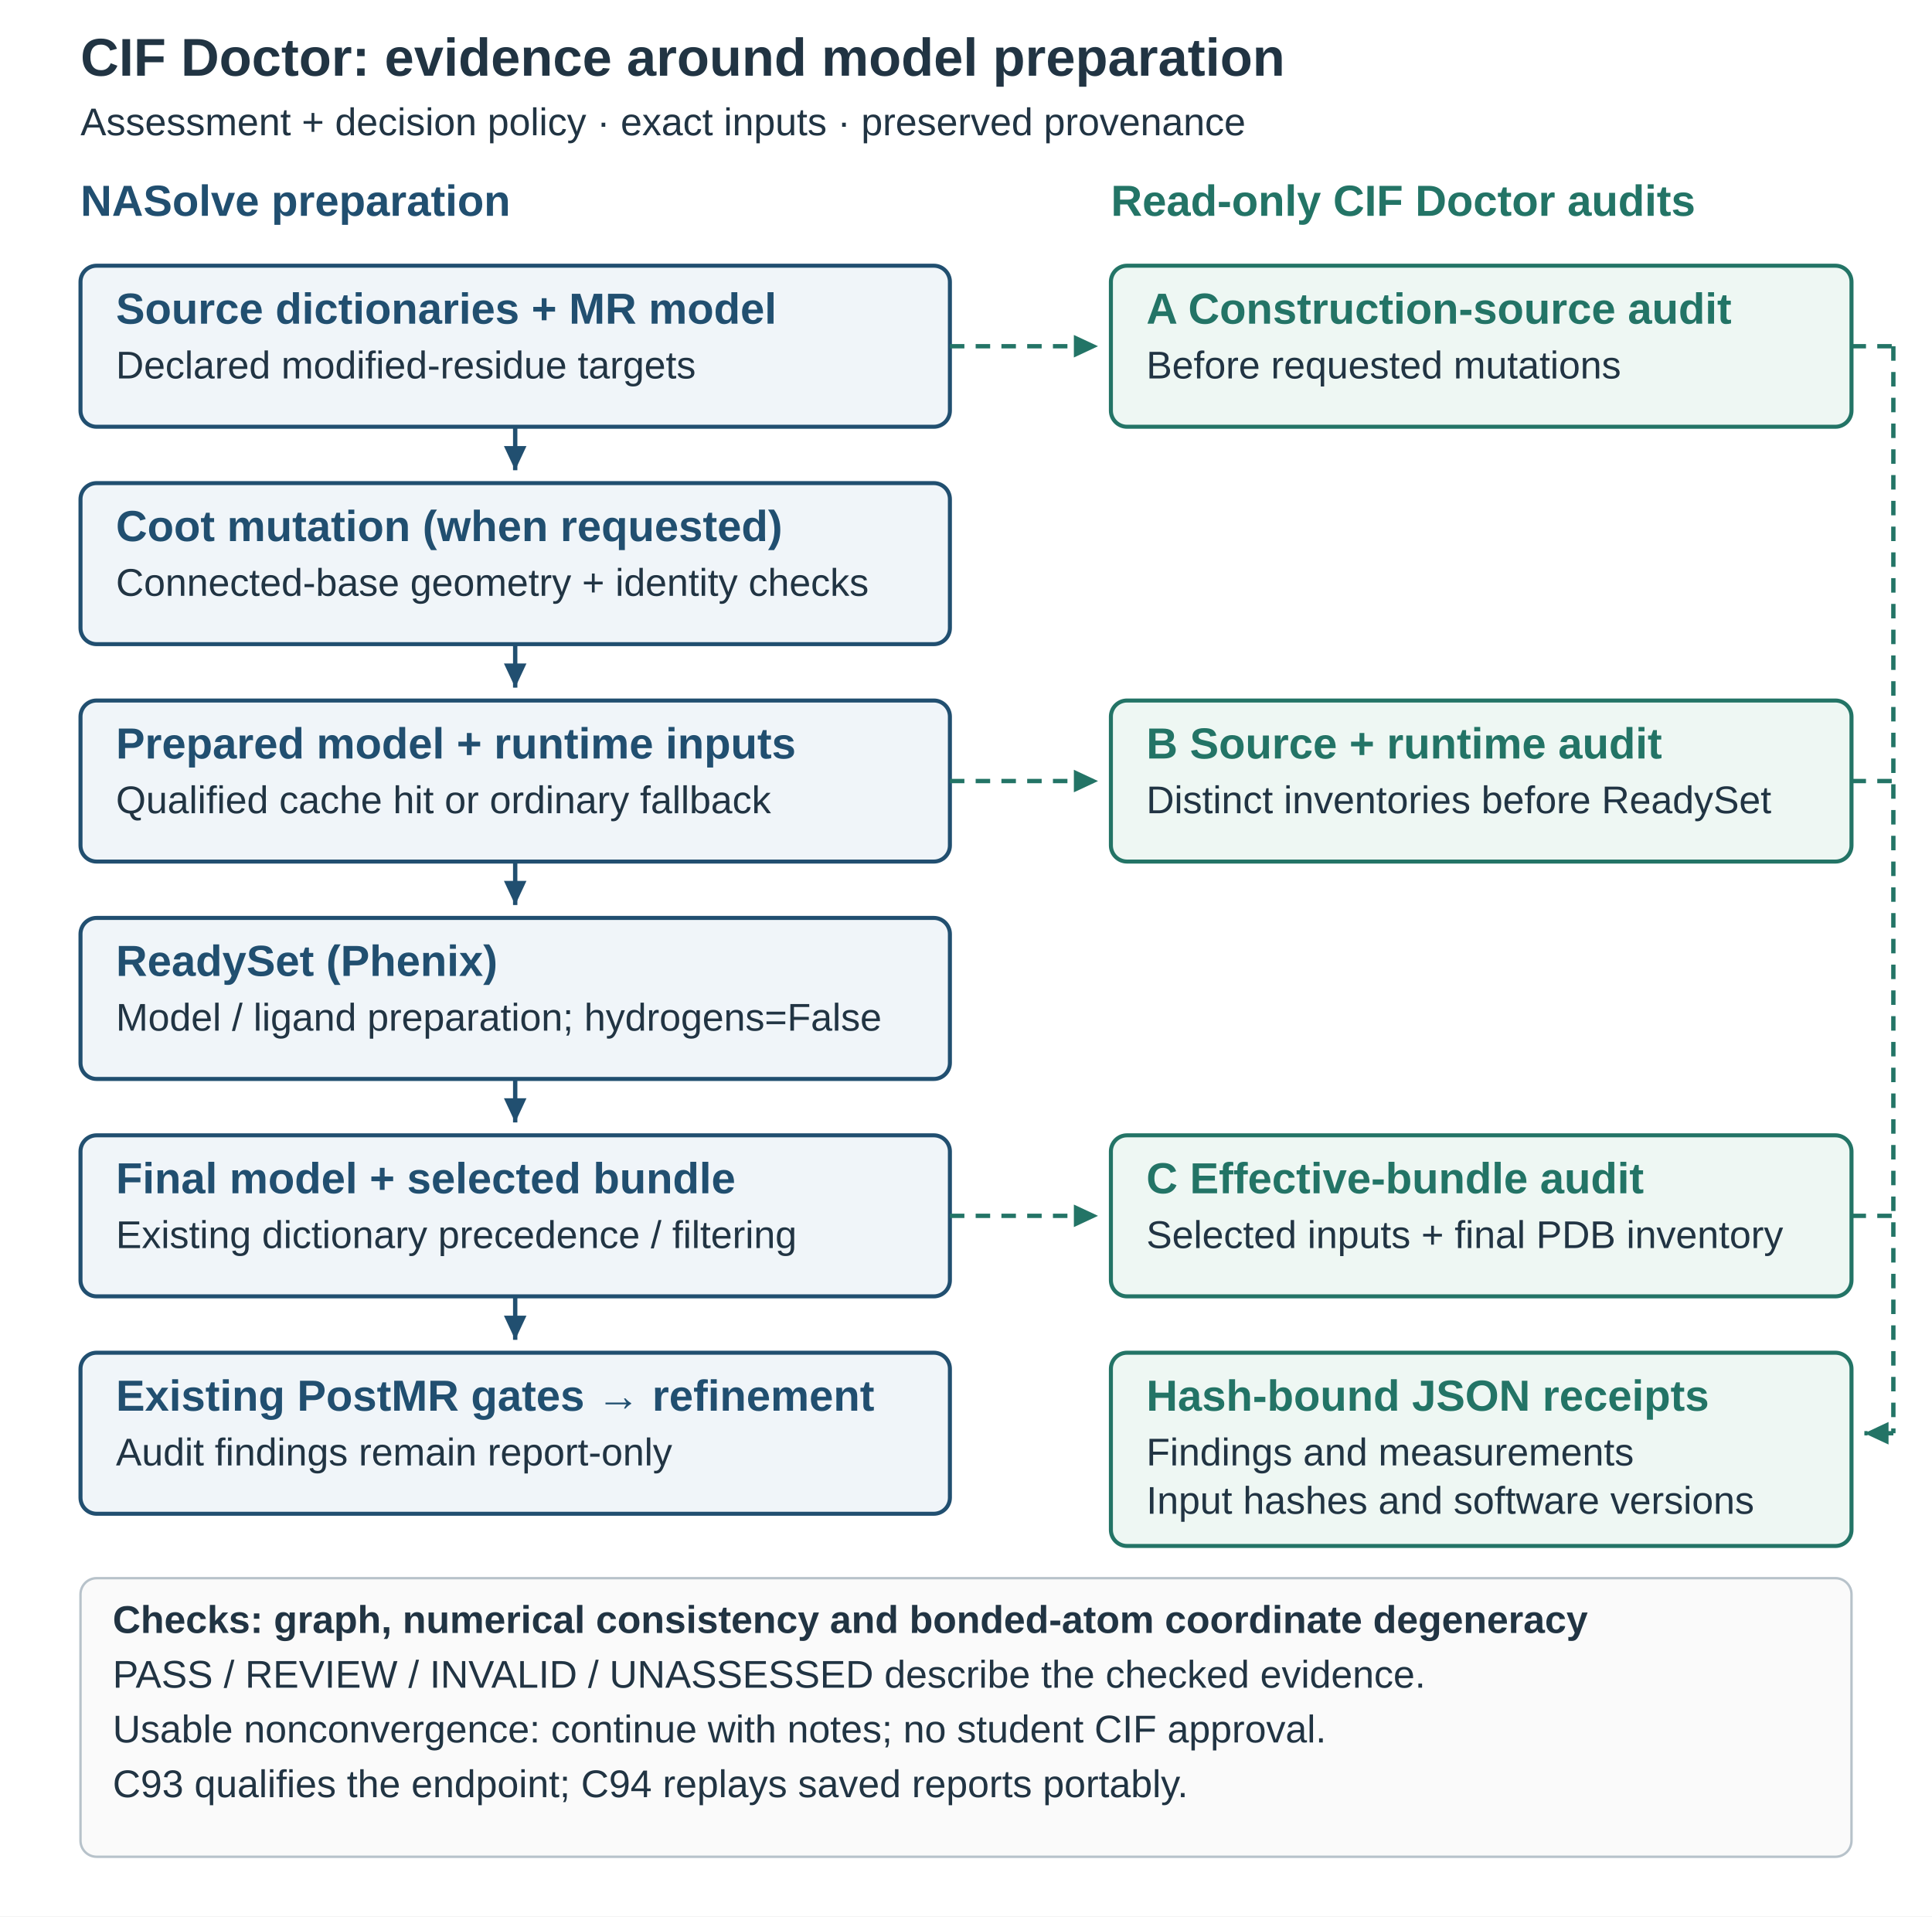
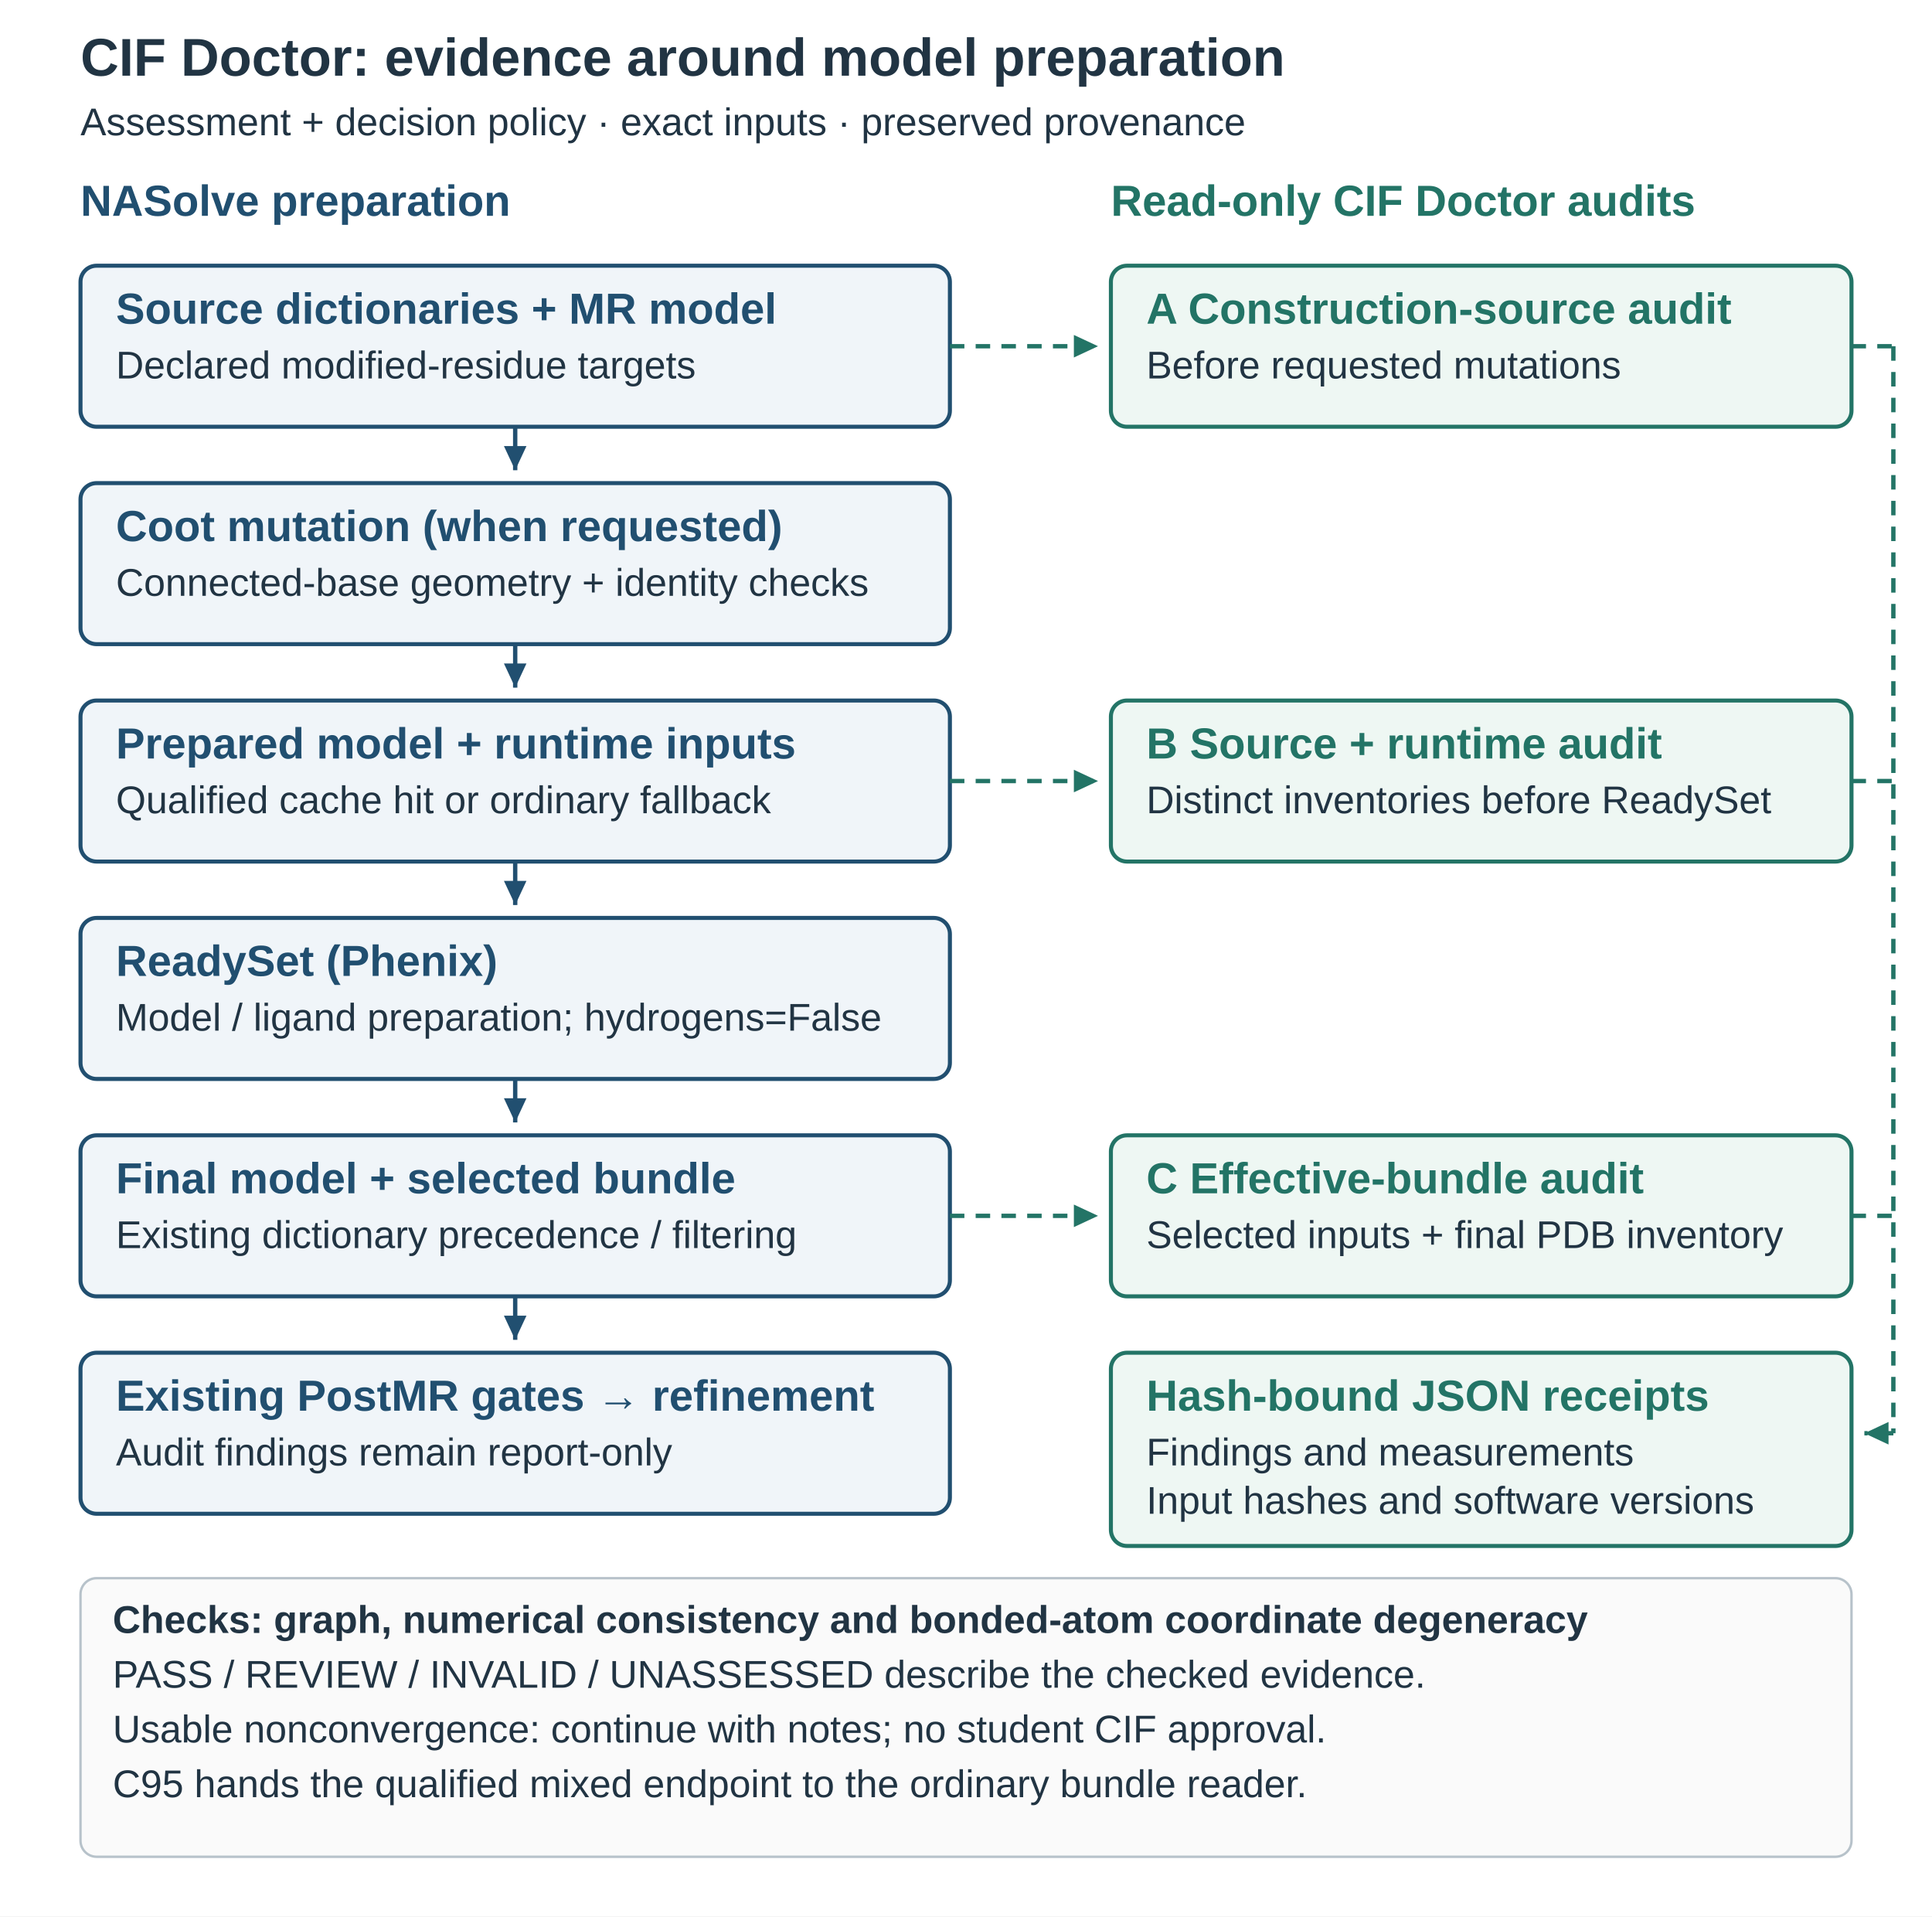
<svg xmlns="http://www.w3.org/2000/svg" width="180mm" height="178.5mm" viewBox="0 0 1200 1190" role="img" aria-labelledby="title description">
  <rect width="1200" height="1190" fill="white" />
  <text x="50" y="47" font-family="Arial, Helvetica, sans-serif" font-size="33" font-weight="bold" fill="#213443" text-anchor="start">CIF Doctor: evidence around model preparation</text>
  <text x="50" y="84" font-family="Arial, Helvetica, sans-serif" font-size="24" font-weight="normal" fill="#213443" text-anchor="start">Assessment + decision policy · exact inputs · preserved provenance</text>
  <text x="50" y="134" font-family="Arial, Helvetica, sans-serif" font-size="27" font-weight="bold" fill="#214f70" text-anchor="start">NASolve preparation</text>
  <text x="690" y="134" font-family="Arial, Helvetica, sans-serif" font-size="27" font-weight="bold" fill="#237466" text-anchor="start">Read-only CIF Doctor audits</text>
  <g id="source-inputs">
    <rect x="50" y="165" width="540" height="100" rx="10" fill="#f0f5f9" stroke="#214f70" stroke-width="2.5" />
    <text x="72" y="201" font-family="Arial, Helvetica, sans-serif" font-size="27" font-weight="bold" fill="#214f70" text-anchor="start">Source dictionaries + MR model</text>
    <text x="72" y="235" font-family="Arial, Helvetica, sans-serif" font-size="24" font-weight="normal" fill="#213443" text-anchor="start">Declared modified-residue targets</text>
  </g>
  <g id="coot-mutation">
    <rect x="50" y="300" width="540" height="100" rx="10" fill="#f0f5f9" stroke="#214f70" stroke-width="2.5" />
    <text x="72" y="336" font-family="Arial, Helvetica, sans-serif" font-size="27" font-weight="bold" fill="#214f70" text-anchor="start">Coot mutation (when requested)</text>
    <text x="72" y="370" font-family="Arial, Helvetica, sans-serif" font-size="24" font-weight="normal" fill="#213443" text-anchor="start">Connected-base geometry + identity checks</text>
  </g>
  <g id="prepared-inputs">
    <rect x="50" y="435" width="540" height="100" rx="10" fill="#f0f5f9" stroke="#214f70" stroke-width="2.5" />
    <text x="72" y="471" font-family="Arial, Helvetica, sans-serif" font-size="27" font-weight="bold" fill="#214f70" text-anchor="start">Prepared model + runtime inputs</text>
    <text x="72" y="505" font-family="Arial, Helvetica, sans-serif" font-size="24" font-weight="normal" fill="#213443" text-anchor="start">Qualified cache hit or ordinary fallback</text>
  </g>
  <g id="readyset">
    <rect x="50" y="570" width="540" height="100" rx="10" fill="#f0f5f9" stroke="#214f70" stroke-width="2.5" />
    <text x="72" y="606" font-family="Arial, Helvetica, sans-serif" font-size="27" font-weight="bold" fill="#214f70" text-anchor="start">ReadySet (Phenix)</text>
    <text x="72" y="640" font-family="Arial, Helvetica, sans-serif" font-size="24" font-weight="normal" fill="#213443" text-anchor="start">Model / ligand preparation; hydrogens=False</text>
  </g>
  <g id="effective-inputs">
    <rect x="50" y="705" width="540" height="100" rx="10" fill="#f0f5f9" stroke="#214f70" stroke-width="2.5" />
    <text x="72" y="741" font-family="Arial, Helvetica, sans-serif" font-size="27" font-weight="bold" fill="#214f70" text-anchor="start">Final model + selected bundle</text>
    <text x="72" y="775" font-family="Arial, Helvetica, sans-serif" font-size="24" font-weight="normal" fill="#213443" text-anchor="start">Existing dictionary precedence / filtering</text>
  </g>
  <g id="postmr-gates">
    <rect x="50" y="840" width="540" height="100" rx="10" fill="#f0f5f9" stroke="#214f70" stroke-width="2.5" />
    <text x="72" y="876" font-family="Arial, Helvetica, sans-serif" font-size="27" font-weight="bold" fill="#214f70" text-anchor="start">Existing PostMR gates → refinement</text>
    <text x="72" y="910" font-family="Arial, Helvetica, sans-serif" font-size="24" font-weight="normal" fill="#213443" text-anchor="start">Audit findings remain report-only</text>
  </g>
  <g id="preparation-flow-0">
    <path d="M 320.0 265.0 L 320.0 292.0" fill="none" stroke="#214f70" stroke-width="2.7" />
    <polygon points="320.0,292.0 313.0,277.0 327.0,277.0" fill="#214f70" />
  </g>
  <g id="preparation-flow-1">
    <path d="M 320.0 400.0 L 320.0 427.0" fill="none" stroke="#214f70" stroke-width="2.7" />
    <polygon points="320.0,427.0 313.0,412.0 327.0,412.0" fill="#214f70" />
  </g>
  <g id="preparation-flow-2">
    <path d="M 320.0 535.0 L 320.0 562.0" fill="none" stroke="#214f70" stroke-width="2.7" />
    <polygon points="320.0,562.0 313.0,547.0 327.0,547.0" fill="#214f70" />
  </g>
  <g id="preparation-flow-3">
    <path d="M 320.0 670.0 L 320.0 697.0" fill="none" stroke="#214f70" stroke-width="2.7" />
    <polygon points="320.0,697.0 313.0,682.0 327.0,682.0" fill="#214f70" />
  </g>
  <g id="preparation-flow-4">
    <path d="M 320.0 805.0 L 320.0 832.0" fill="none" stroke="#214f70" stroke-width="2.7" />
    <polygon points="320.0,832.0 313.0,817.0 327.0,817.0" fill="#214f70" />
  </g>
  <g id="mutation-audit">
    <rect x="690" y="165" width="460" height="100" rx="10" fill="#eef7f3" stroke="#237466" stroke-width="2.5" />
    <text x="712" y="201" font-family="Arial, Helvetica, sans-serif" font-size="27" font-weight="bold" fill="#237466" text-anchor="start">A  Construction-source audit</text>
    <text x="712" y="235" font-family="Arial, Helvetica, sans-serif" font-size="24" font-weight="normal" fill="#213443" text-anchor="start">Before requested mutations</text>
  </g>
  <g id="audit-branch-mutation-audit">
    <path d="M 590.0 215.0 L 599.0 215.0" fill="none" stroke="#237466" stroke-width="2.7" />
    <path d="M 606.0 215.0 L 615.0 215.0" fill="none" stroke="#237466" stroke-width="2.7" />
    <path d="M 622.0 215.0 L 631.0 215.0" fill="none" stroke="#237466" stroke-width="2.7" />
    <path d="M 638.0 215.0 L 647.0 215.0" fill="none" stroke="#237466" stroke-width="2.7" />
    <path d="M 654.0 215.0 L 663.0 215.0" fill="none" stroke="#237466" stroke-width="2.7" />
    <path d="M 670.0 215.0 L 679.0 215.0" fill="none" stroke="#237466" stroke-width="2.7" />
    <polygon points="682.0,215.0 667.0,222.0 667.0,208.0" fill="#237466" />
  </g>
  <g id="source-runtime-audit">
    <rect x="690" y="435" width="460" height="100" rx="10" fill="#eef7f3" stroke="#237466" stroke-width="2.5" />
    <text x="712" y="471" font-family="Arial, Helvetica, sans-serif" font-size="27" font-weight="bold" fill="#237466" text-anchor="start">B  Source + runtime audit</text>
    <text x="712" y="505" font-family="Arial, Helvetica, sans-serif" font-size="24" font-weight="normal" fill="#213443" text-anchor="start">Distinct inventories before ReadySet</text>
  </g>
  <g id="audit-branch-source-runtime-audit">
    <path d="M 590.0 485.0 L 599.0 485.0" fill="none" stroke="#237466" stroke-width="2.7" />
    <path d="M 606.0 485.0 L 615.0 485.0" fill="none" stroke="#237466" stroke-width="2.7" />
    <path d="M 622.0 485.0 L 631.0 485.0" fill="none" stroke="#237466" stroke-width="2.7" />
    <path d="M 638.0 485.0 L 647.0 485.0" fill="none" stroke="#237466" stroke-width="2.7" />
    <path d="M 654.0 485.0 L 663.0 485.0" fill="none" stroke="#237466" stroke-width="2.7" />
    <path d="M 670.0 485.0 L 679.0 485.0" fill="none" stroke="#237466" stroke-width="2.7" />
    <polygon points="682.0,485.0 667.0,492.0 667.0,478.0" fill="#237466" />
  </g>
  <g id="effective-audit">
    <rect x="690" y="705" width="460" height="100" rx="10" fill="#eef7f3" stroke="#237466" stroke-width="2.5" />
    <text x="712" y="741" font-family="Arial, Helvetica, sans-serif" font-size="27" font-weight="bold" fill="#237466" text-anchor="start">C  Effective-bundle audit</text>
    <text x="712" y="775" font-family="Arial, Helvetica, sans-serif" font-size="24" font-weight="normal" fill="#213443" text-anchor="start">Selected inputs + final PDB inventory</text>
  </g>
  <g id="audit-branch-effective-audit">
    <path d="M 590.0 755.0 L 599.0 755.0" fill="none" stroke="#237466" stroke-width="2.7" />
    <path d="M 606.0 755.0 L 615.0 755.0" fill="none" stroke="#237466" stroke-width="2.7" />
    <path d="M 622.0 755.0 L 631.0 755.0" fill="none" stroke="#237466" stroke-width="2.7" />
    <path d="M 638.0 755.0 L 647.0 755.0" fill="none" stroke="#237466" stroke-width="2.7" />
    <path d="M 654.0 755.0 L 663.0 755.0" fill="none" stroke="#237466" stroke-width="2.7" />
    <path d="M 670.0 755.0 L 679.0 755.0" fill="none" stroke="#237466" stroke-width="2.7" />
    <polygon points="682.0,755.0 667.0,762.0 667.0,748.0" fill="#237466" />
  </g>
  <g id="json-receipts">
    <rect x="690" y="840" width="460" height="120" rx="10" fill="#eef7f3" stroke="#237466" stroke-width="2.5" />
    <text x="712" y="876" font-family="Arial, Helvetica, sans-serif" font-size="27" font-weight="bold" fill="#237466" text-anchor="start">Hash-bound JSON receipts</text>
    <text x="712" y="910" font-family="Arial, Helvetica, sans-serif" font-size="24" font-weight="normal" fill="#213443" text-anchor="start">Findings and measurements</text>
    <text x="712" y="940" font-family="Arial, Helvetica, sans-serif" font-size="24" font-weight="normal" fill="#213443" text-anchor="start">Input hashes and software versions</text>
  </g>
  <g id="mutation-to-receipts">
    <path d="M 1150.0 215.0 L 1159.0 215.0" fill="none" stroke="#237466" stroke-width="2.7" />
    <path d="M 1166.0 215.0 L 1175.0 215.0" fill="none" stroke="#237466" stroke-width="2.7" />
    <path d="M 1176.0 215.0 L 1176.0 224.0" fill="none" stroke="#237466" stroke-width="2.7" />
    <path d="M 1176.0 231.0 L 1176.0 240.0" fill="none" stroke="#237466" stroke-width="2.7" />
    <path d="M 1176.0 247.0 L 1176.0 256.0" fill="none" stroke="#237466" stroke-width="2.7" />
    <path d="M 1176.0 263.0 L 1176.0 272.0" fill="none" stroke="#237466" stroke-width="2.7" />
    <path d="M 1176.0 279.0 L 1176.0 288.0" fill="none" stroke="#237466" stroke-width="2.7" />
    <path d="M 1176.0 295.0 L 1176.0 304.0" fill="none" stroke="#237466" stroke-width="2.7" />
    <path d="M 1176.0 311.0 L 1176.0 320.0" fill="none" stroke="#237466" stroke-width="2.7" />
    <path d="M 1176.0 327.0 L 1176.0 336.0" fill="none" stroke="#237466" stroke-width="2.7" />
    <path d="M 1176.0 343.0 L 1176.0 352.0" fill="none" stroke="#237466" stroke-width="2.7" />
    <path d="M 1176.0 359.0 L 1176.0 368.0" fill="none" stroke="#237466" stroke-width="2.7" />
    <path d="M 1176.0 375.0 L 1176.0 384.0" fill="none" stroke="#237466" stroke-width="2.7" />
    <path d="M 1176.0 391.0 L 1176.0 400.0" fill="none" stroke="#237466" stroke-width="2.7" />
    <path d="M 1176.0 407.0 L 1176.0 416.0" fill="none" stroke="#237466" stroke-width="2.7" />
    <path d="M 1176.0 423.0 L 1176.0 432.0" fill="none" stroke="#237466" stroke-width="2.7" />
    <path d="M 1176.0 439.0 L 1176.0 448.0" fill="none" stroke="#237466" stroke-width="2.7" />
    <path d="M 1176.0 455.0 L 1176.0 464.0" fill="none" stroke="#237466" stroke-width="2.7" />
    <path d="M 1176.0 471.0 L 1176.0 480.0" fill="none" stroke="#237466" stroke-width="2.7" />
    <path d="M 1176.0 487.0 L 1176.0 496.0" fill="none" stroke="#237466" stroke-width="2.7" />
    <path d="M 1176.0 503.0 L 1176.0 512.0" fill="none" stroke="#237466" stroke-width="2.7" />
    <path d="M 1176.0 519.0 L 1176.0 528.0" fill="none" stroke="#237466" stroke-width="2.7" />
    <path d="M 1176.0 535.0 L 1176.0 544.0" fill="none" stroke="#237466" stroke-width="2.7" />
    <path d="M 1176.0 551.0 L 1176.0 560.0" fill="none" stroke="#237466" stroke-width="2.7" />
    <path d="M 1176.0 567.0 L 1176.0 576.0" fill="none" stroke="#237466" stroke-width="2.7" />
    <path d="M 1176.0 583.0 L 1176.0 592.0" fill="none" stroke="#237466" stroke-width="2.7" />
    <path d="M 1176.0 599.0 L 1176.0 608.0" fill="none" stroke="#237466" stroke-width="2.7" />
    <path d="M 1176.0 615.0 L 1176.0 624.0" fill="none" stroke="#237466" stroke-width="2.7" />
    <path d="M 1176.0 631.0 L 1176.0 640.0" fill="none" stroke="#237466" stroke-width="2.7" />
    <path d="M 1176.0 647.0 L 1176.0 656.0" fill="none" stroke="#237466" stroke-width="2.7" />
    <path d="M 1176.0 663.0 L 1176.0 672.0" fill="none" stroke="#237466" stroke-width="2.7" />
    <path d="M 1176.0 679.0 L 1176.0 688.0" fill="none" stroke="#237466" stroke-width="2.7" />
    <path d="M 1176.0 695.0 L 1176.0 704.0" fill="none" stroke="#237466" stroke-width="2.7" />
    <path d="M 1176.0 711.0 L 1176.0 720.0" fill="none" stroke="#237466" stroke-width="2.7" />
    <path d="M 1176.0 727.0 L 1176.0 736.0" fill="none" stroke="#237466" stroke-width="2.7" />
    <path d="M 1176.0 743.0 L 1176.0 752.0" fill="none" stroke="#237466" stroke-width="2.7" />
    <path d="M 1176.0 759.0 L 1176.0 768.0" fill="none" stroke="#237466" stroke-width="2.7" />
    <path d="M 1176.0 775.0 L 1176.0 784.0" fill="none" stroke="#237466" stroke-width="2.7" />
    <path d="M 1176.0 791.0 L 1176.0 800.0" fill="none" stroke="#237466" stroke-width="2.7" />
    <path d="M 1176.0 807.0 L 1176.0 816.0" fill="none" stroke="#237466" stroke-width="2.7" />
    <path d="M 1176.0 823.0 L 1176.0 832.0" fill="none" stroke="#237466" stroke-width="2.7" />
    <path d="M 1176.0 839.0 L 1176.0 848.0" fill="none" stroke="#237466" stroke-width="2.7" />
    <path d="M 1176.0 855.0 L 1176.0 864.0" fill="none" stroke="#237466" stroke-width="2.7" />
    <path d="M 1176.0 871.0 L 1176.0 880.0" fill="none" stroke="#237466" stroke-width="2.7" />
    <path d="M 1176.0 887.0 L 1176.0 890.0" fill="none" stroke="#237466" stroke-width="2.7" />
    <path d="M 1176.0 890.0 L 1167.0 890.0" fill="none" stroke="#237466" stroke-width="2.7" />
    <path d="M 1160.0 890.0 L 1158.0 890.0" fill="none" stroke="#237466" stroke-width="2.7" />
    <polygon points="1158.0,890.0 1173.0,883.0 1173.0,897.0" fill="#237466" />
  </g>
  <g id="source-to-receipts">
    <path d="M 1150.0 485.0 L 1159.0 485.0" fill="none" stroke="#237466" stroke-width="2.7" />
    <path d="M 1166.0 485.0 L 1175.0 485.0" fill="none" stroke="#237466" stroke-width="2.7" />
  </g>
  <g id="effective-to-receipts">
    <path d="M 1150.0 755.0 L 1159.0 755.0" fill="none" stroke="#237466" stroke-width="2.7" />
    <path d="M 1166.0 755.0 L 1175.0 755.0" fill="none" stroke="#237466" stroke-width="2.7" />
  </g>
  <g id="scope-notes">
    <rect x="50" y="980" width="1100" height="173" rx="10" fill="#fafafa" stroke="#b7c2ca" stroke-width="1.5" />
    <text x="70" y="1014" font-family="Arial, Helvetica, sans-serif" font-size="24" font-weight="bold" fill="#213443" text-anchor="start">Checks: graph, numerical consistency and bonded-atom coordinate degeneracy</text>
    <text x="70" y="1048" font-family="Arial, Helvetica, sans-serif" font-size="24" font-weight="normal" fill="#213443" text-anchor="start">PASS / REVIEW / INVALID / UNASSESSED describe the checked evidence.</text>
    <text x="70" y="1082" font-family="Arial, Helvetica, sans-serif" font-size="24" font-weight="normal" fill="#213443" text-anchor="start">Usable nonconvergence: continue with notes; no student CIF approval.</text>
-     <text x="70" y="1116" font-family="Arial, Helvetica, sans-serif" font-size="24" font-weight="normal" fill="#213443" text-anchor="start">C93 qualifies the endpoint; C94 replays saved reports portably.</text>
+     <text x="70" y="1116" font-family="Arial, Helvetica, sans-serif" font-size="24" font-weight="normal" fill="#213443" text-anchor="start">C95 hands the qualified mixed endpoint to the ordinary bundle reader.</text>
  </g>
</svg>
